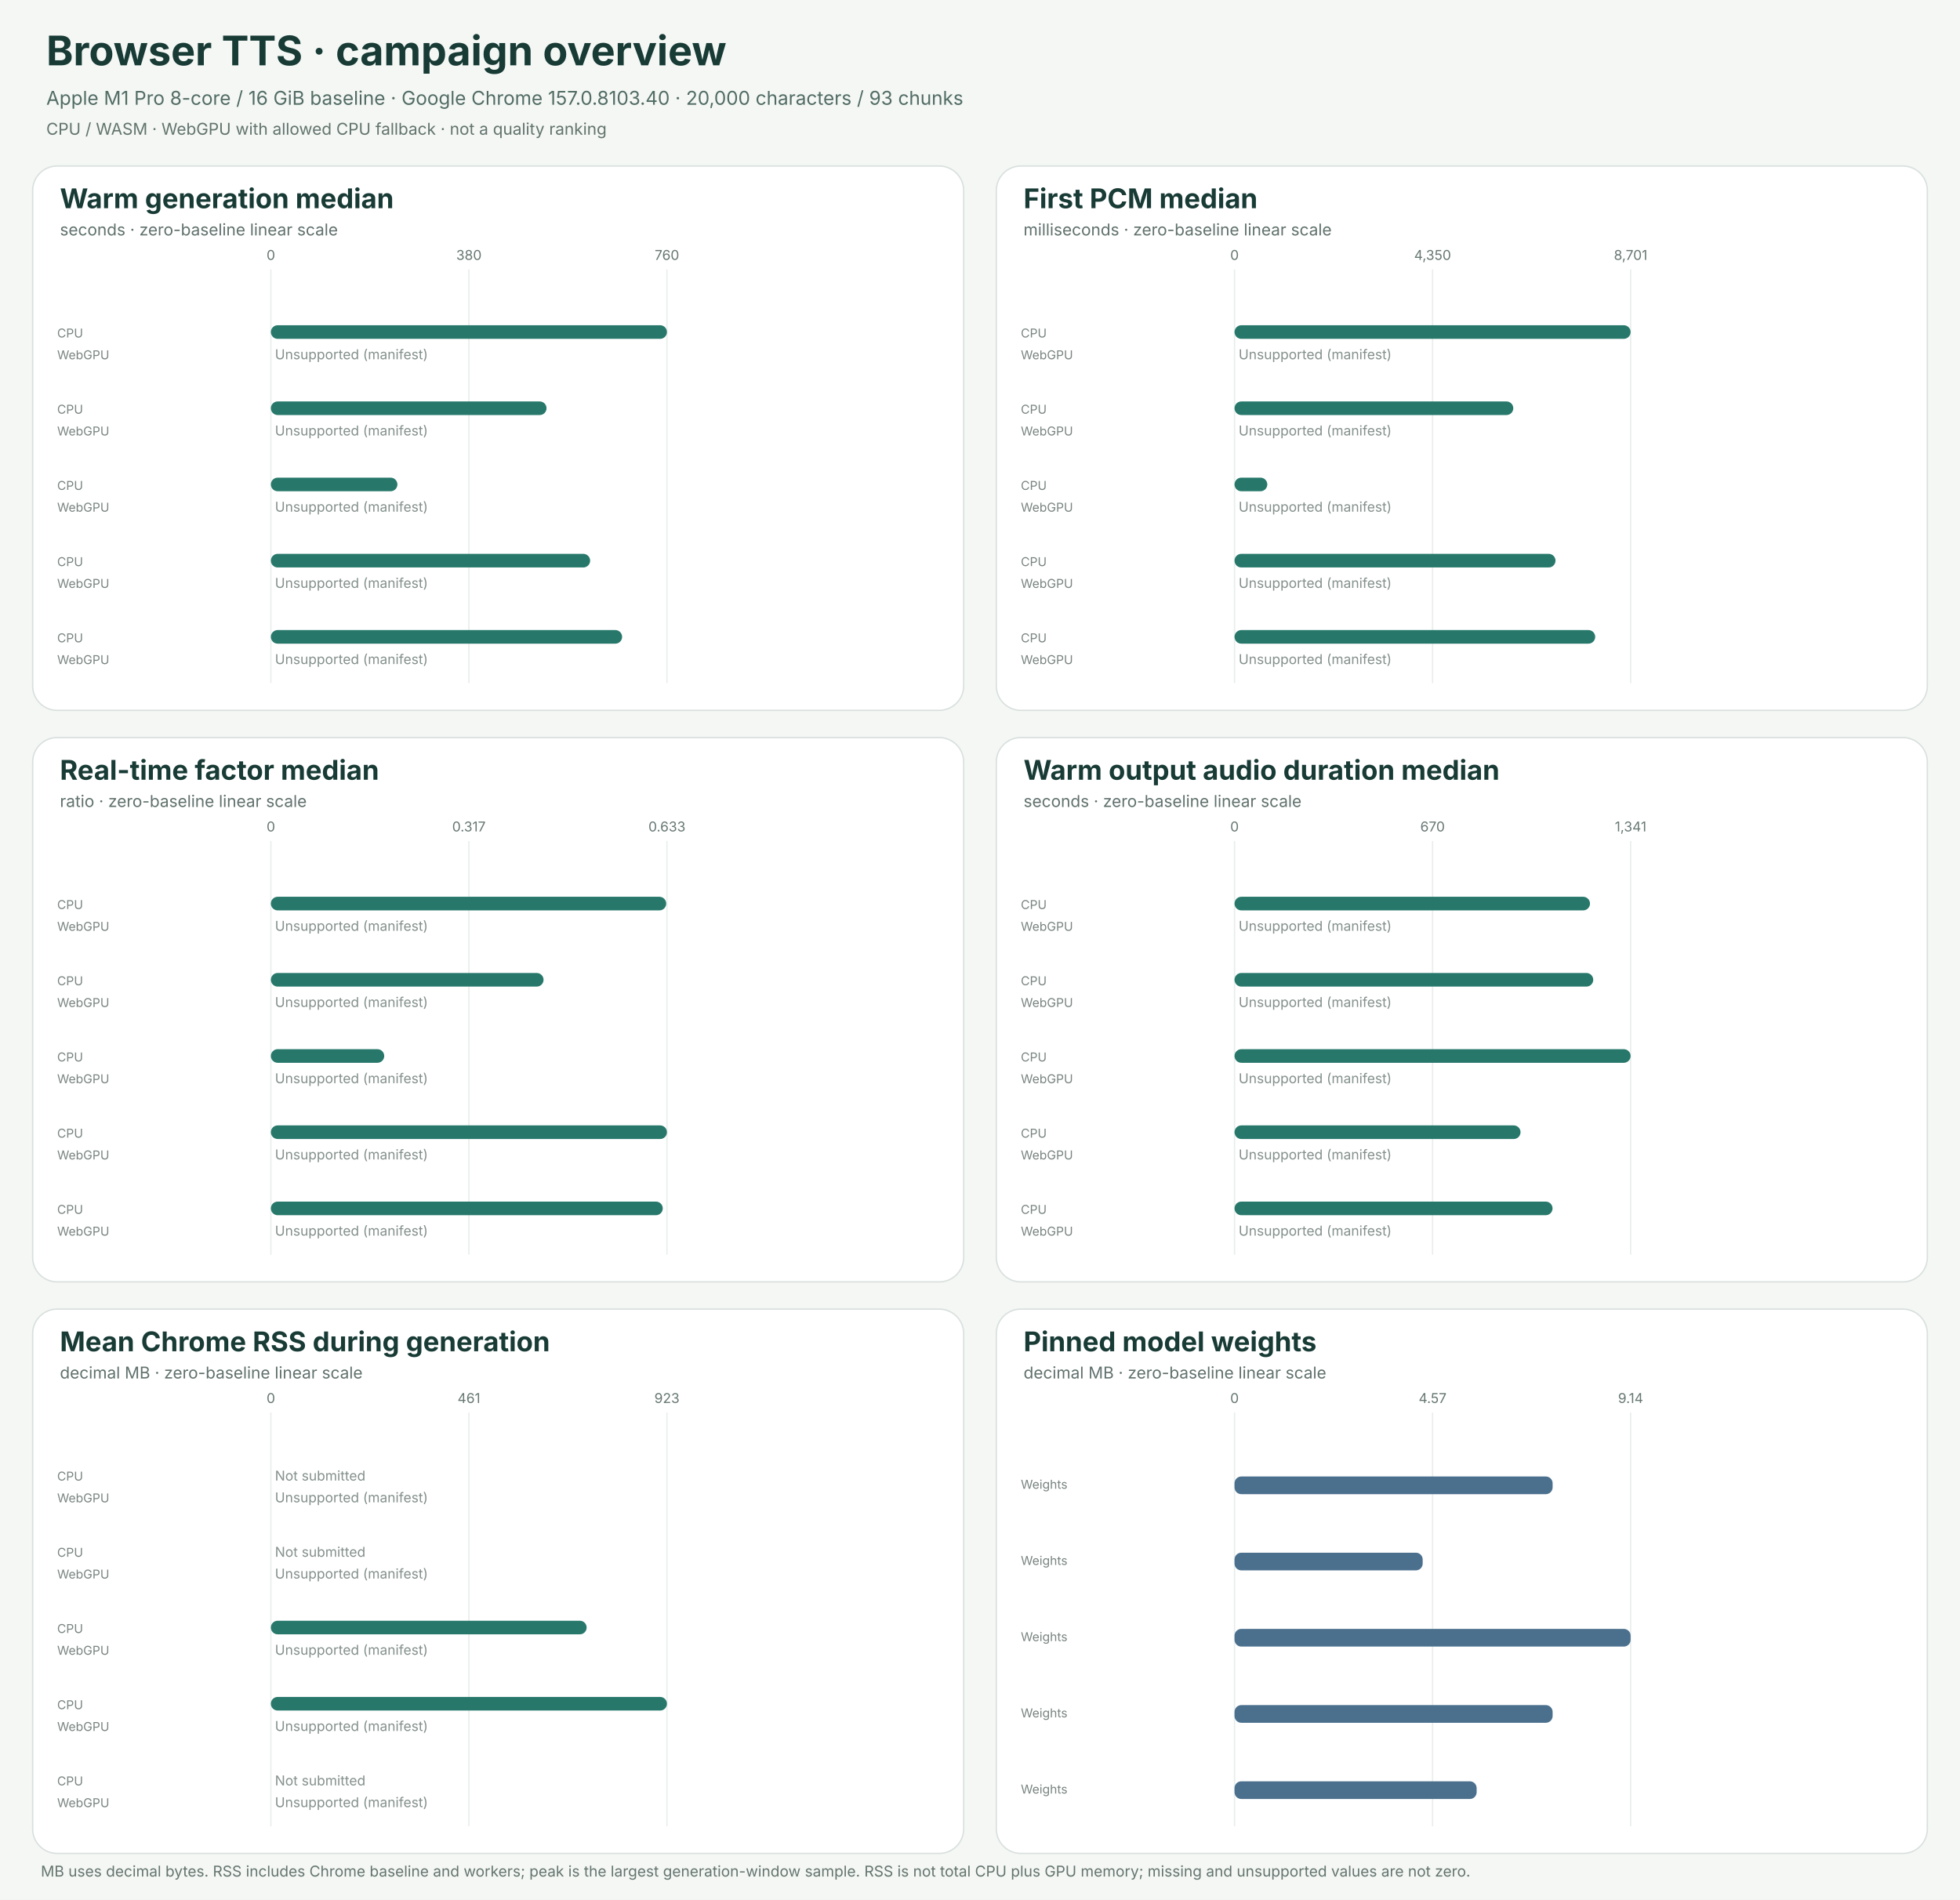
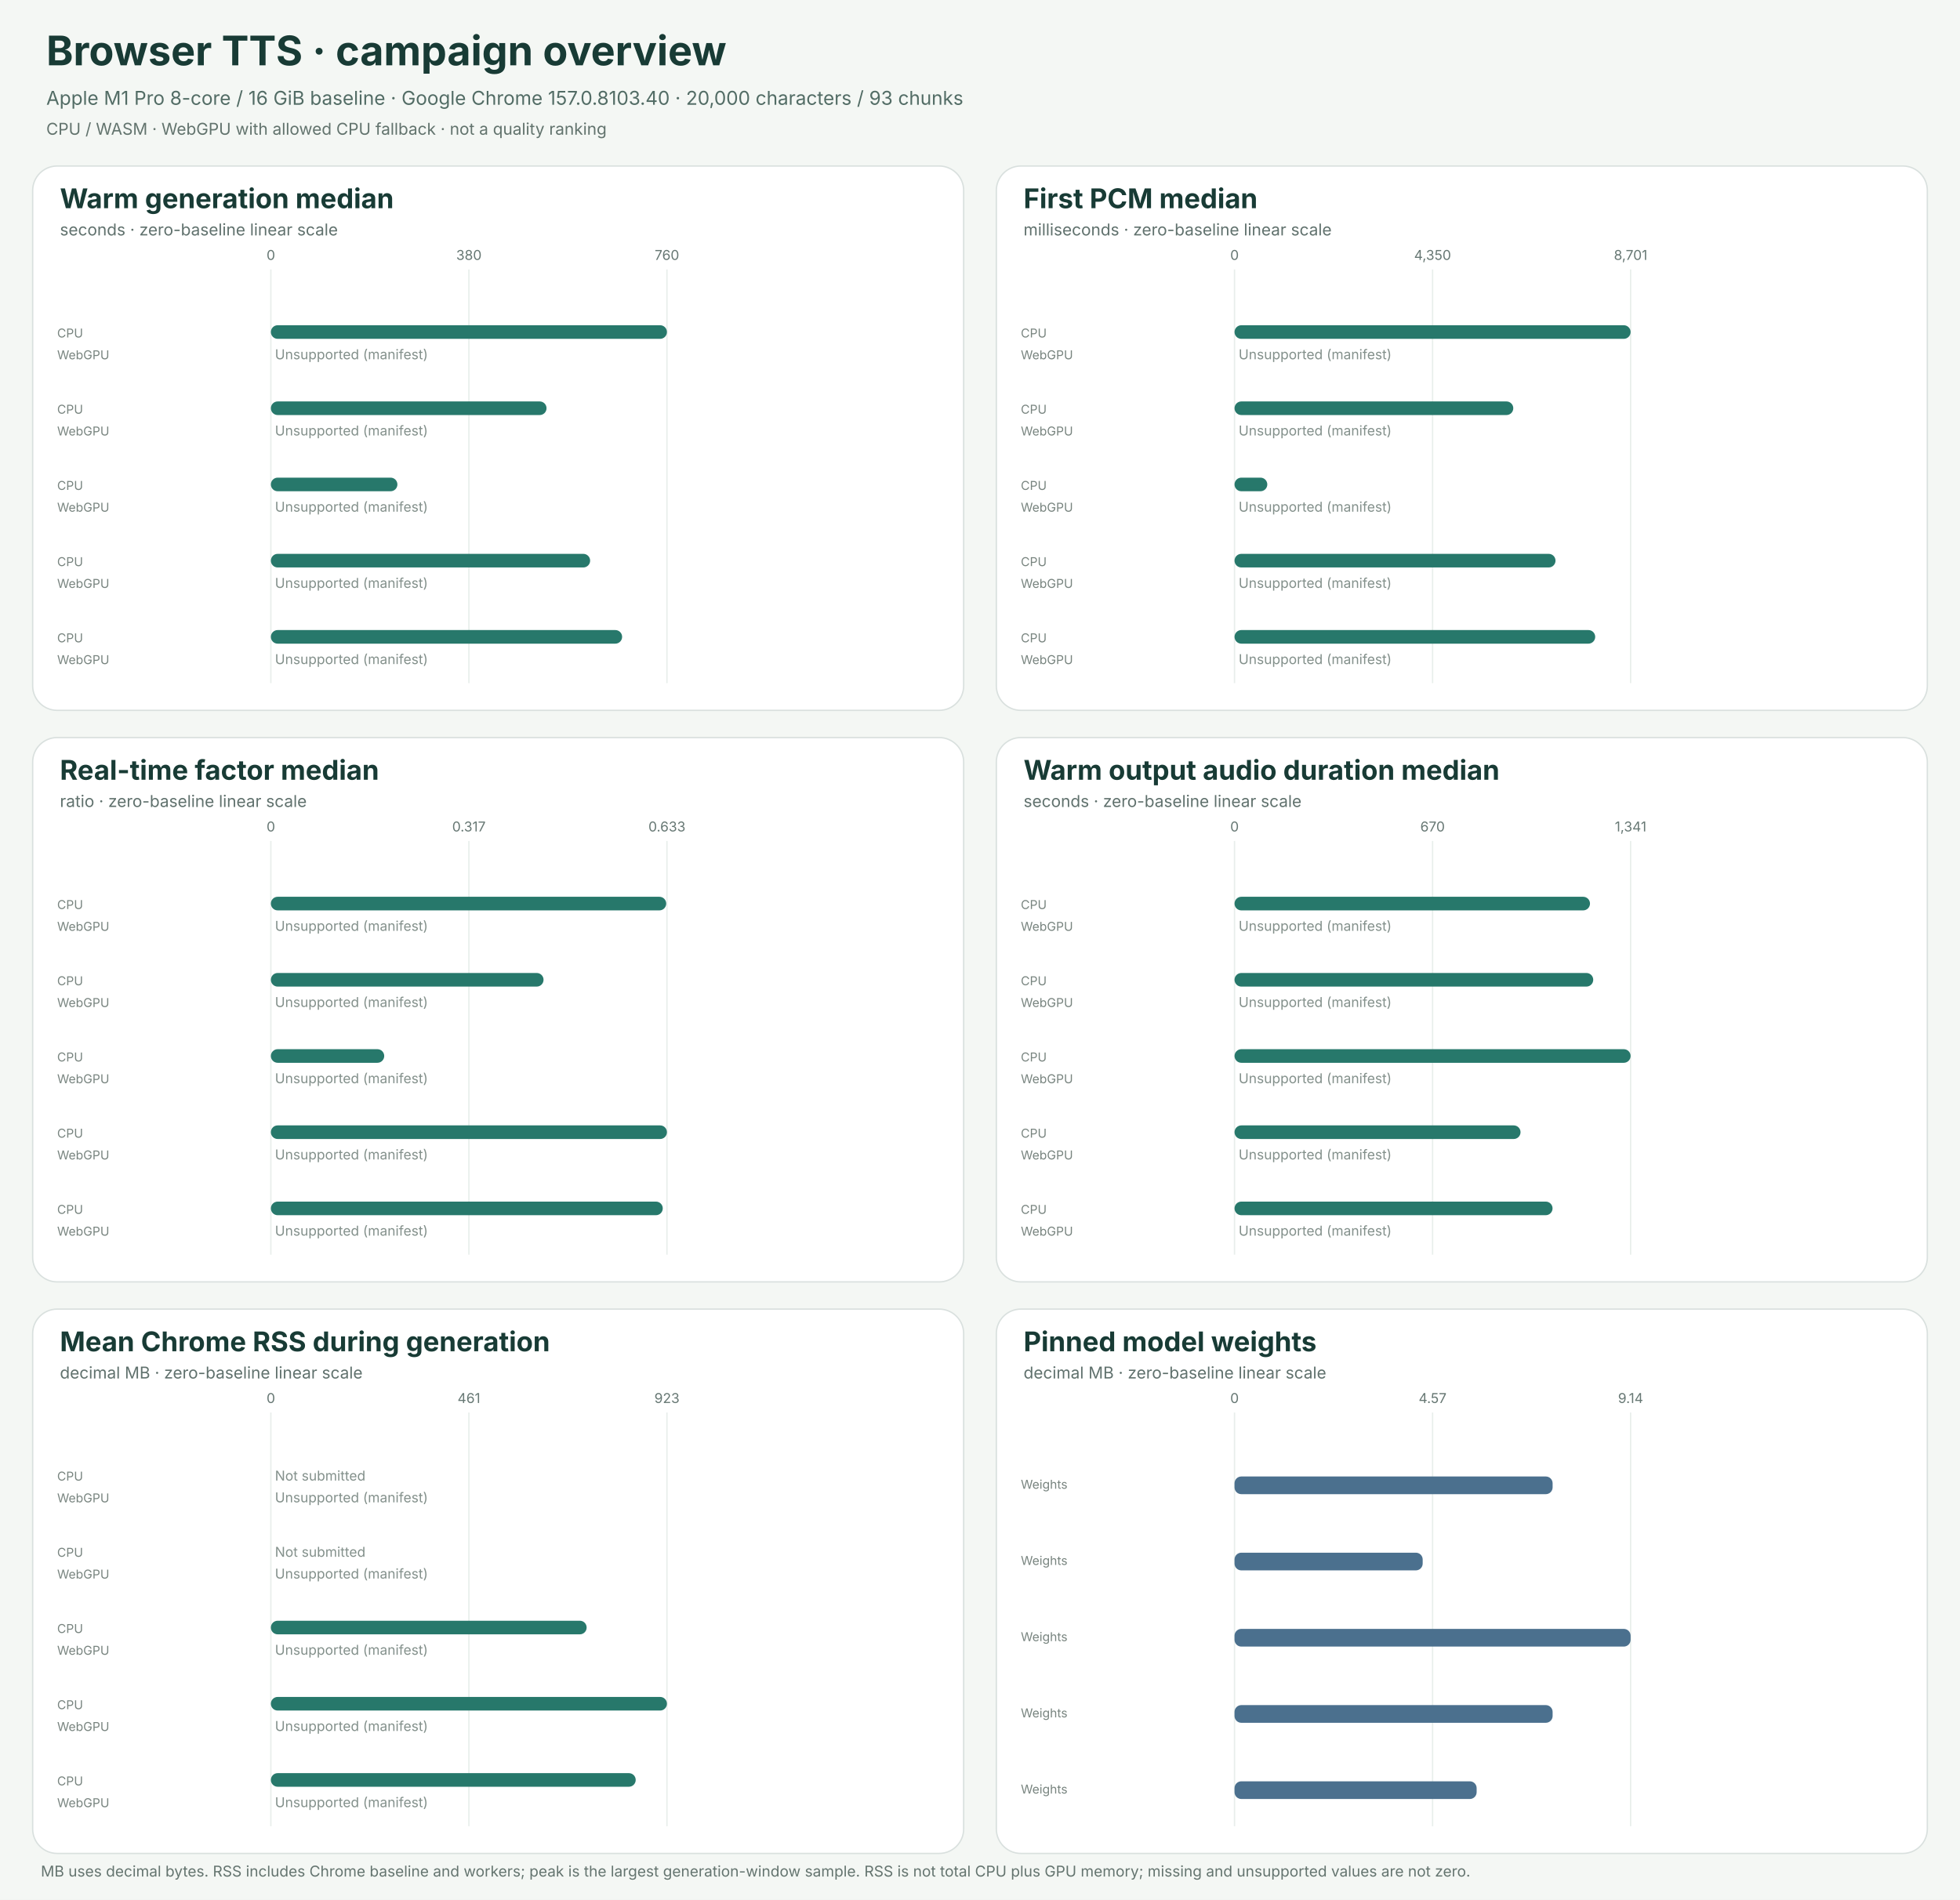
<svg xmlns="http://www.w3.org/2000/svg" width="1440" height="1396" viewBox="0 0 1440 1396" role="img" aria-labelledby="campaign-title campaign-desc">
  <rect width="100%" height="100%" fill="#f4f7f4" />
  <g font-family="system-ui,-apple-system,BlinkMacSystemFont,Segoe UI,sans-serif" fill="#183b35">
    <text x="34" y="48" font-size="30" font-weight="750">Browser TTS · campaign overview</text>
    <text x="34" y="77" font-size="14" fill="#526c65">Apple M1 Pro 8-core / 16 GiB baseline · Google Chrome 157.0.8103.40 · 20,000 characters / 93 chunks</text>
    <text x="34" y="99" font-size="12" fill="#62736d">CPU / WASM · WebGPU with allowed CPU fallback · not a quality ranking</text>
    <g>
      <rect x="24" y="122" width="684" height="400" rx="18" fill="#ffffff" stroke="#d9e0de" />
      <text x="44" y="153" font-size="20" font-weight="700" fill="#183b35">Warm generation median</text>
      <text x="44" y="173" font-size="12" fill="#60716d">seconds · zero-baseline linear scale</text>
      <path d="M199 198V502" stroke="#e8eeeb" />
      <text x="199" y="191" text-anchor="middle" font-size="10" fill="#667773">0</text>
      <path d="M344.5 198V502" stroke="#e8eeeb" />
      <text x="344.5" y="191" text-anchor="middle" font-size="10" fill="#667773">380</text>
      <path d="M490 198V502" stroke="#e8eeeb" />
      <text x="490" y="191" text-anchor="middle" font-size="10" fill="#667773">760</text>
      <text x="42" y="232" font-size="12" font-weight="600" fill="#243f39" />
      <text x="42" y="248" font-size="9" fill="#78847f">CPU</text>
      <rect x="199" y="239" width="291.00" height="10" rx="5" fill="#27786b" />
      <text x="498" y="248" font-size="10" fill="#263d37" />
      <text x="42" y="264" font-size="9" fill="#78847f">WebGPU</text>
      <text x="202" y="264" font-size="10" fill="#83908b">Unsupported (manifest)</text>
      <text x="42" y="288" font-size="12" font-weight="600" fill="#243f39" />
      <text x="42" y="304" font-size="9" fill="#78847f">CPU</text>
      <rect x="199" y="295" width="202.53" height="10" rx="5" fill="#27786b" />
      <text x="498" y="304" font-size="10" fill="#263d37" />
      <text x="42" y="320" font-size="9" fill="#78847f">WebGPU</text>
      <text x="202" y="320" font-size="10" fill="#83908b">Unsupported (manifest)</text>
      <text x="42" y="344" font-size="12" font-weight="600" fill="#243f39" />
      <text x="42" y="360" font-size="9" fill="#78847f">CPU</text>
      <rect x="199" y="351" width="92.97" height="10" rx="5" fill="#27786b" />
      <text x="498" y="360" font-size="10" fill="#263d37" />
      <text x="42" y="376" font-size="9" fill="#78847f">WebGPU</text>
      <text x="202" y="376" font-size="10" fill="#83908b">Unsupported (manifest)</text>
      <text x="42" y="400" font-size="12" font-weight="600" fill="#243f39" />
      <text x="42" y="416" font-size="9" fill="#78847f">CPU</text>
      <rect x="199" y="407" width="234.57" height="10" rx="5" fill="#27786b" />
      <text x="498" y="416" font-size="10" fill="#263d37" />
      <text x="42" y="432" font-size="9" fill="#78847f">WebGPU</text>
      <text x="202" y="432" font-size="10" fill="#83908b">Unsupported (manifest)</text>
      <text x="42" y="456" font-size="12" font-weight="600" fill="#243f39" />
      <text x="42" y="472" font-size="9" fill="#78847f">CPU</text>
      <rect x="199" y="463" width="258.07" height="10" rx="5" fill="#27786b" />
      <text x="498" y="472" font-size="10" fill="#263d37" />
      <text x="42" y="488" font-size="9" fill="#78847f">WebGPU</text>
      <text x="202" y="488" font-size="10" fill="#83908b">Unsupported (manifest)</text>
    </g>
    <g>
      <rect x="732" y="122" width="684" height="400" rx="18" fill="#ffffff" stroke="#d9e0de" />
      <text x="752" y="153" font-size="20" font-weight="700" fill="#183b35">First PCM median</text>
      <text x="752" y="173" font-size="12" fill="#60716d">milliseconds · zero-baseline linear scale</text>
      <path d="M907 198V502" stroke="#e8eeeb" />
      <text x="907" y="191" text-anchor="middle" font-size="10" fill="#667773">0</text>
      <path d="M1052.5 198V502" stroke="#e8eeeb" />
      <text x="1052.5" y="191" text-anchor="middle" font-size="10" fill="#667773">4,350</text>
      <path d="M1198 198V502" stroke="#e8eeeb" />
      <text x="1198" y="191" text-anchor="middle" font-size="10" fill="#667773">8,701</text>
      <text x="750" y="232" font-size="12" font-weight="600" fill="#243f39" />
      <text x="750" y="248" font-size="9" fill="#78847f">CPU</text>
      <rect x="907" y="239" width="291.00" height="10" rx="5" fill="#27786b" />
      <text x="1206" y="248" font-size="10" fill="#263d37" />
      <text x="750" y="264" font-size="9" fill="#78847f">WebGPU</text>
      <text x="910" y="264" font-size="10" fill="#83908b">Unsupported (manifest)</text>
      <text x="750" y="288" font-size="12" font-weight="600" fill="#243f39" />
      <text x="750" y="304" font-size="9" fill="#78847f">CPU</text>
      <rect x="907" y="295" width="204.80" height="10" rx="5" fill="#27786b" />
      <text x="1206" y="304" font-size="10" fill="#263d37" />
      <text x="750" y="320" font-size="9" fill="#78847f">WebGPU</text>
      <text x="910" y="320" font-size="10" fill="#83908b">Unsupported (manifest)</text>
      <text x="750" y="344" font-size="12" font-weight="600" fill="#243f39" />
      <text x="750" y="360" font-size="9" fill="#78847f">CPU</text>
      <rect x="907" y="351" width="24.08" height="10" rx="5" fill="#27786b" />
      <text x="1206" y="360" font-size="10" fill="#263d37" />
      <text x="750" y="376" font-size="9" fill="#78847f">WebGPU</text>
      <text x="910" y="376" font-size="10" fill="#83908b">Unsupported (manifest)</text>
      <text x="750" y="400" font-size="12" font-weight="600" fill="#243f39" />
      <text x="750" y="416" font-size="9" fill="#78847f">CPU</text>
      <rect x="907" y="407" width="235.83" height="10" rx="5" fill="#27786b" />
      <text x="1206" y="416" font-size="10" fill="#263d37" />
      <text x="750" y="432" font-size="9" fill="#78847f">WebGPU</text>
      <text x="910" y="432" font-size="10" fill="#83908b">Unsupported (manifest)</text>
      <text x="750" y="456" font-size="12" font-weight="600" fill="#243f39" />
      <text x="750" y="472" font-size="9" fill="#78847f">CPU</text>
      <rect x="907" y="463" width="264.99" height="10" rx="5" fill="#27786b" />
      <text x="1206" y="472" font-size="10" fill="#263d37" />
      <text x="750" y="488" font-size="9" fill="#78847f">WebGPU</text>
      <text x="910" y="488" font-size="10" fill="#83908b">Unsupported (manifest)</text>
    </g>
    <g>
      <rect x="24" y="542" width="684" height="400" rx="18" fill="#ffffff" stroke="#d9e0de" />
      <text x="44" y="573" font-size="20" font-weight="700" fill="#183b35">Real-time factor median</text>
      <text x="44" y="593" font-size="12" fill="#60716d">ratio · zero-baseline linear scale</text>
      <path d="M199 618V922" stroke="#e8eeeb" />
      <text x="199" y="611" text-anchor="middle" font-size="10" fill="#667773">0</text>
      <path d="M344.5 618V922" stroke="#e8eeeb" />
      <text x="344.5" y="611" text-anchor="middle" font-size="10" fill="#667773">0.317</text>
      <path d="M490 618V922" stroke="#e8eeeb" />
      <text x="490" y="611" text-anchor="middle" font-size="10" fill="#667773">0.633</text>
      <text x="42" y="652" font-size="12" font-weight="600" fill="#243f39" />
      <text x="42" y="668" font-size="9" fill="#78847f">CPU</text>
      <rect x="199" y="659" width="290.47" height="10" rx="5" fill="#27786b" />
      <text x="498" y="668" font-size="10" fill="#263d37" />
      <text x="42" y="684" font-size="9" fill="#78847f">WebGPU</text>
      <text x="202" y="684" font-size="10" fill="#83908b">Unsupported (manifest)</text>
      <text x="42" y="708" font-size="12" font-weight="600" fill="#243f39" />
      <text x="42" y="724" font-size="9" fill="#78847f">CPU</text>
      <rect x="199" y="715" width="200.34" height="10" rx="5" fill="#27786b" />
      <text x="498" y="724" font-size="10" fill="#263d37" />
      <text x="42" y="740" font-size="9" fill="#78847f">WebGPU</text>
      <text x="202" y="740" font-size="10" fill="#83908b">Unsupported (manifest)</text>
      <text x="42" y="764" font-size="12" font-weight="600" fill="#243f39" />
      <text x="42" y="780" font-size="9" fill="#78847f">CPU</text>
      <rect x="199" y="771" width="83.29" height="10" rx="5" fill="#27786b" />
      <text x="498" y="780" font-size="10" fill="#263d37" />
      <text x="42" y="796" font-size="9" fill="#78847f">WebGPU</text>
      <text x="202" y="796" font-size="10" fill="#83908b">Unsupported (manifest)</text>
      <text x="42" y="820" font-size="12" font-weight="600" fill="#243f39" />
      <text x="42" y="836" font-size="9" fill="#78847f">CPU</text>
      <rect x="199" y="827" width="291.00" height="10" rx="5" fill="#27786b" />
      <text x="498" y="836" font-size="10" fill="#263d37" />
      <text x="42" y="852" font-size="9" fill="#78847f">WebGPU</text>
      <text x="202" y="852" font-size="10" fill="#83908b">Unsupported (manifest)</text>
      <text x="42" y="876" font-size="12" font-weight="600" fill="#243f39" />
      <text x="42" y="892" font-size="9" fill="#78847f">CPU</text>
      <rect x="199" y="883" width="287.93" height="10" rx="5" fill="#27786b" />
      <text x="498" y="892" font-size="10" fill="#263d37" />
      <text x="42" y="908" font-size="9" fill="#78847f">WebGPU</text>
      <text x="202" y="908" font-size="10" fill="#83908b">Unsupported (manifest)</text>
    </g>
    <g>
      <rect x="732" y="542" width="684" height="400" rx="18" fill="#ffffff" stroke="#d9e0de" />
      <text x="752" y="573" font-size="20" font-weight="700" fill="#183b35">Warm output audio duration median</text>
      <text x="752" y="593" font-size="12" fill="#60716d">seconds · zero-baseline linear scale</text>
      <path d="M907 618V922" stroke="#e8eeeb" />
      <text x="907" y="611" text-anchor="middle" font-size="10" fill="#667773">0</text>
      <path d="M1052.5 618V922" stroke="#e8eeeb" />
      <text x="1052.5" y="611" text-anchor="middle" font-size="10" fill="#667773">670</text>
      <path d="M1198 618V922" stroke="#e8eeeb" />
      <text x="1198" y="611" text-anchor="middle" font-size="10" fill="#667773">1,341</text>
      <text x="750" y="652" font-size="12" font-weight="600" fill="#243f39" />
      <text x="750" y="668" font-size="9" fill="#78847f">CPU</text>
      <rect x="907" y="659" width="261.16" height="10" rx="5" fill="#27786b" />
      <text x="1206" y="668" font-size="10" fill="#263d37" />
      <text x="750" y="684" font-size="9" fill="#78847f">WebGPU</text>
      <text x="910" y="684" font-size="10" fill="#83908b">Unsupported (manifest)</text>
      <text x="750" y="708" font-size="12" font-weight="600" fill="#243f39" />
      <text x="750" y="724" font-size="9" fill="#78847f">CPU</text>
      <rect x="907" y="715" width="263.54" height="10" rx="5" fill="#27786b" />
      <text x="1206" y="724" font-size="10" fill="#263d37" />
      <text x="750" y="740" font-size="9" fill="#78847f">WebGPU</text>
      <text x="910" y="740" font-size="10" fill="#83908b">Unsupported (manifest)</text>
      <text x="750" y="764" font-size="12" font-weight="600" fill="#243f39" />
      <text x="750" y="780" font-size="9" fill="#78847f">CPU</text>
      <rect x="907" y="771" width="291.00" height="10" rx="5" fill="#27786b" />
      <text x="1206" y="780" font-size="10" fill="#263d37" />
      <text x="750" y="796" font-size="9" fill="#78847f">WebGPU</text>
      <text x="910" y="796" font-size="10" fill="#83908b">Unsupported (manifest)</text>
      <text x="750" y="820" font-size="12" font-weight="600" fill="#243f39" />
      <text x="750" y="836" font-size="9" fill="#78847f">CPU</text>
      <rect x="907" y="827" width="210.13" height="10" rx="5" fill="#27786b" />
      <text x="1206" y="836" font-size="10" fill="#263d37" />
      <text x="750" y="852" font-size="9" fill="#78847f">WebGPU</text>
      <text x="910" y="852" font-size="10" fill="#83908b">Unsupported (manifest)</text>
      <text x="750" y="876" font-size="12" font-weight="600" fill="#243f39" />
      <text x="750" y="892" font-size="9" fill="#78847f">CPU</text>
      <rect x="907" y="883" width="233.65" height="10" rx="5" fill="#27786b" />
      <text x="1206" y="892" font-size="10" fill="#263d37" />
      <text x="750" y="908" font-size="9" fill="#78847f">WebGPU</text>
      <text x="910" y="908" font-size="10" fill="#83908b">Unsupported (manifest)</text>
    </g>
    <g>
      <rect x="24" y="962" width="684" height="400" rx="18" fill="#ffffff" stroke="#d9e0de" />
      <text x="44" y="993" font-size="20" font-weight="700" fill="#183b35">Mean Chrome RSS during generation</text>
      <text x="44" y="1013" font-size="12" fill="#60716d">decimal MB · zero-baseline linear scale</text>
      <path d="M199 1038V1342" stroke="#e8eeeb" />
      <text x="199" y="1031" text-anchor="middle" font-size="10" fill="#667773">0</text>
      <path d="M344.5 1038V1342" stroke="#e8eeeb" />
      <text x="344.5" y="1031" text-anchor="middle" font-size="10" fill="#667773">461</text>
      <path d="M490 1038V1342" stroke="#e8eeeb" />
      <text x="490" y="1031" text-anchor="middle" font-size="10" fill="#667773">923</text>
      <text x="42" y="1072" font-size="12" font-weight="600" fill="#243f39" />
      <text x="42" y="1088" font-size="9" fill="#78847f">CPU</text>
      <text x="202" y="1088" font-size="10" fill="#83908b">Not submitted</text>
      <text x="42" y="1104" font-size="9" fill="#78847f">WebGPU</text>
      <text x="202" y="1104" font-size="10" fill="#83908b">Unsupported (manifest)</text>
      <text x="42" y="1128" font-size="12" font-weight="600" fill="#243f39" />
      <text x="42" y="1144" font-size="9" fill="#78847f">CPU</text>
      <text x="202" y="1144" font-size="10" fill="#83908b">Not submitted</text>
      <text x="42" y="1160" font-size="9" fill="#78847f">WebGPU</text>
      <text x="202" y="1160" font-size="10" fill="#83908b">Unsupported (manifest)</text>
      <text x="42" y="1184" font-size="12" font-weight="600" fill="#243f39" />
      <text x="42" y="1200" font-size="9" fill="#78847f">CPU</text>
      <rect x="199" y="1191" width="232.00" height="10" rx="5" fill="#27786b" />
      <text x="498" y="1200" font-size="10" fill="#263d37" />
      <text x="42" y="1216" font-size="9" fill="#78847f">WebGPU</text>
      <text x="202" y="1216" font-size="10" fill="#83908b">Unsupported (manifest)</text>
      <text x="42" y="1240" font-size="12" font-weight="600" fill="#243f39" />
      <text x="42" y="1256" font-size="9" fill="#78847f">CPU</text>
      <rect x="199" y="1247" width="291.00" height="10" rx="5" fill="#27786b" />
      <text x="498" y="1256" font-size="10" fill="#263d37" />
      <text x="42" y="1272" font-size="9" fill="#78847f">WebGPU</text>
      <text x="202" y="1272" font-size="10" fill="#83908b">Unsupported (manifest)</text>
      <text x="42" y="1296" font-size="12" font-weight="600" fill="#243f39" />
      <text x="42" y="1312" font-size="9" fill="#78847f">CPU</text>
-       <text x="202" y="1312" font-size="10" fill="#83908b">Not submitted</text>
+       <rect x="199" y="1303" width="268.05" height="10" rx="5" fill="#27786b" />
+       <text x="498" y="1312" font-size="10" fill="#263d37" />
      <text x="42" y="1328" font-size="9" fill="#78847f">WebGPU</text>
      <text x="202" y="1328" font-size="10" fill="#83908b">Unsupported (manifest)</text>
    </g>
    <g>
      <rect x="732" y="962" width="684" height="400" rx="18" fill="#ffffff" stroke="#d9e0de" />
      <text x="752" y="993" font-size="20" font-weight="700" fill="#183b35">Pinned model weights</text>
      <text x="752" y="1013" font-size="12" fill="#60716d">decimal MB · zero-baseline linear scale</text>
      <path d="M907 1038V1342" stroke="#e8eeeb" />
      <text x="907" y="1031" text-anchor="middle" font-size="10" fill="#667773">0</text>
      <path d="M1052.5 1038V1342" stroke="#e8eeeb" />
      <text x="1052.5" y="1031" text-anchor="middle" font-size="10" fill="#667773">4.57</text>
      <path d="M1198 1038V1342" stroke="#e8eeeb" />
      <text x="1198" y="1031" text-anchor="middle" font-size="10" fill="#667773">9.14</text>
      <text x="750" y="1072" font-size="12" font-weight="600" fill="#243f39" />
      <text x="750" y="1094" font-size="9" fill="#78847f">Weights</text>
      <rect x="907" y="1085" width="233.70" height="13" rx="5" fill="#4b708e" />
      <text x="1206" y="1094" font-size="10" fill="#263d37" />
      <text x="750" y="1128" font-size="12" font-weight="600" fill="#243f39" />
      <text x="750" y="1150" font-size="9" fill="#78847f">Weights</text>
      <rect x="907" y="1141" width="138.24" height="13" rx="5" fill="#4b708e" />
      <text x="1206" y="1150" font-size="10" fill="#263d37" />
      <text x="750" y="1184" font-size="12" font-weight="600" fill="#243f39" />
      <text x="750" y="1206" font-size="9" fill="#78847f">Weights</text>
      <rect x="907" y="1197" width="291.00" height="13" rx="5" fill="#4b708e" />
      <text x="1206" y="1206" font-size="10" fill="#263d37" />
      <text x="750" y="1240" font-size="12" font-weight="600" fill="#243f39" />
      <text x="750" y="1262" font-size="9" fill="#78847f">Weights</text>
      <rect x="907" y="1253" width="233.70" height="13" rx="5" fill="#4b708e" />
      <text x="1206" y="1262" font-size="10" fill="#263d37" />
      <text x="750" y="1296" font-size="12" font-weight="600" fill="#243f39" />
      <text x="750" y="1318" font-size="9" fill="#78847f">Weights</text>
      <rect x="907" y="1309" width="177.88" height="13" rx="5" fill="#4b708e" />
      <text x="1206" y="1318" font-size="10" fill="#263d37" />
    </g>
    <text x="30" y="1379" font-size="11" fill="#64746f">MB uses decimal bytes. RSS includes Chrome baseline and workers; peak is the largest generation-window sample. RSS is not total CPU plus GPU memory; missing and unsupported values are not zero.</text>
  </g>
</svg>
